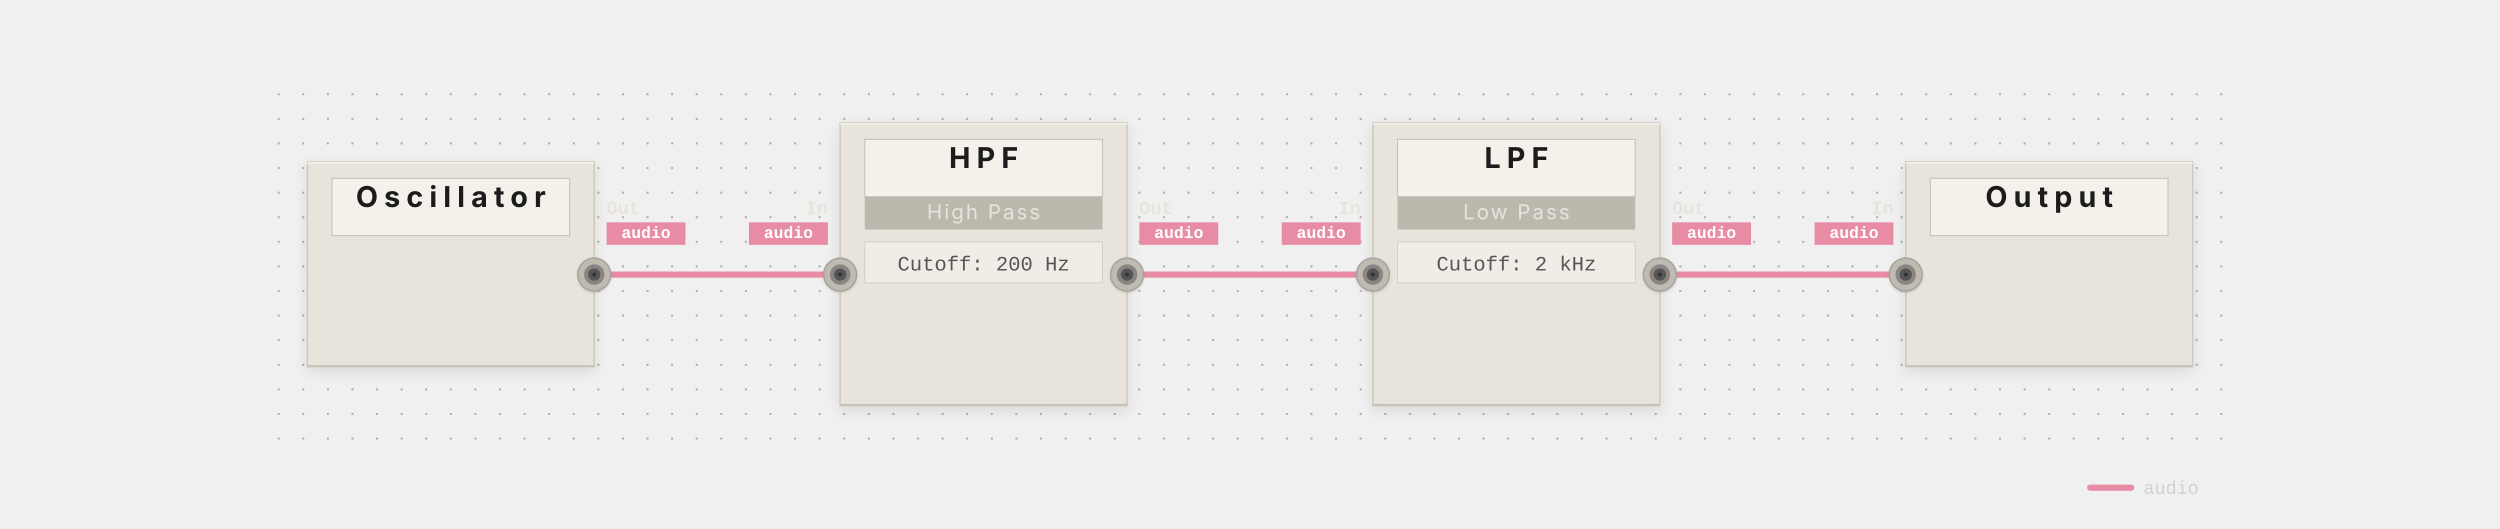
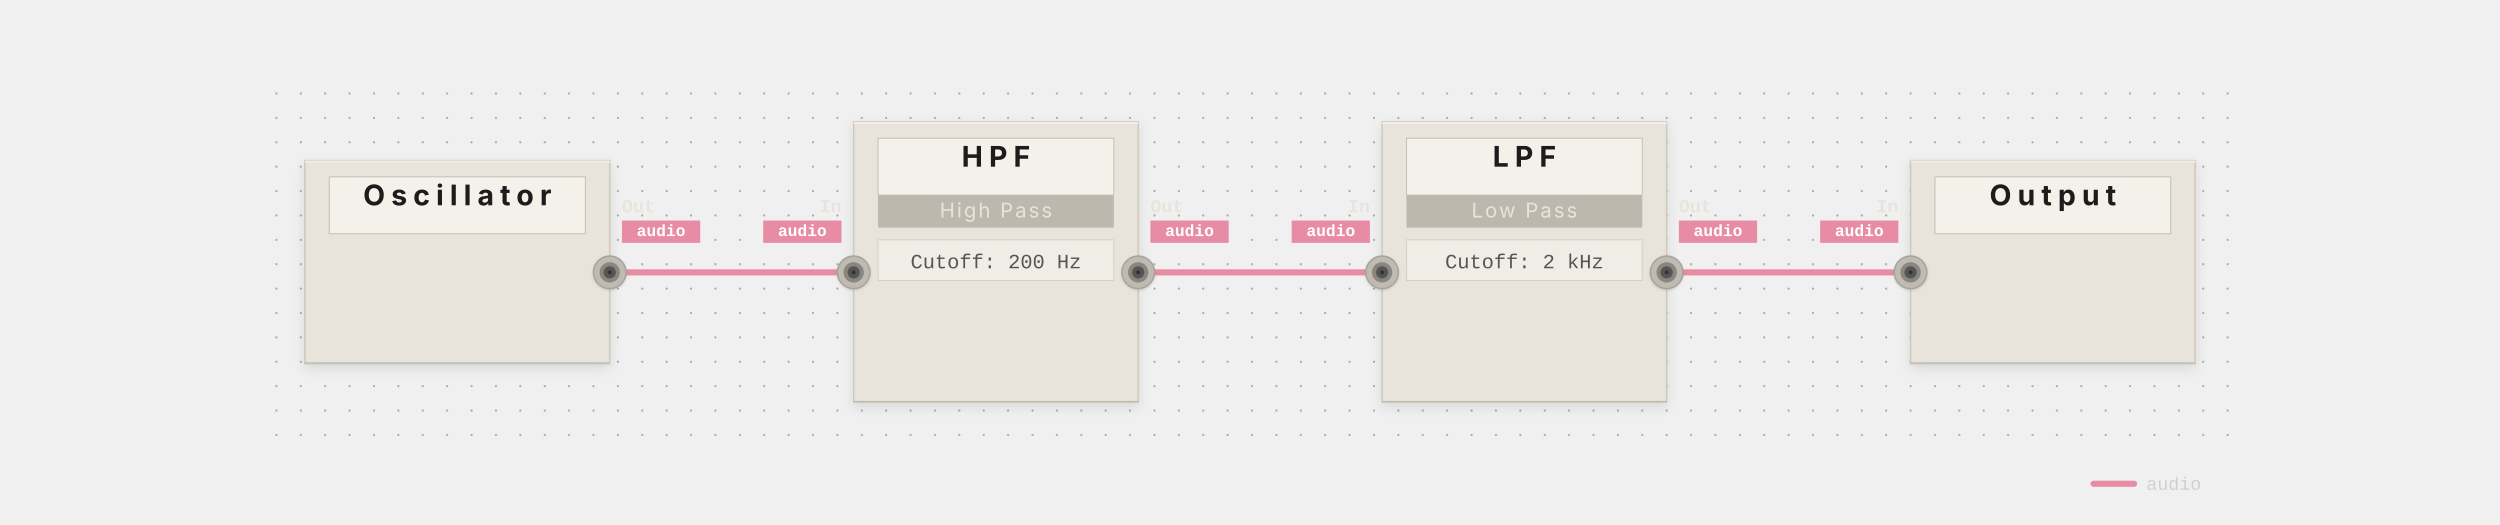
- <svg xmlns="http://www.w3.org/2000/svg" viewBox="-130 -40 1220 258" width="100%" data-pf-min-width="1220" role="img" aria-labelledby="pf-88554d-title pf-88554d-desc">
+ <svg xmlns="http://www.w3.org/2000/svg" viewBox="-130 -40 1230 258" width="100%" data-pf-min-width="1230" role="img" aria-labelledby="pf-f65da9-title pf-f65da9-desc">
  <style>@media print { .pf-panel, .pf-jack { filter: none; } }</style>
  <defs>
-     <filter id="pf-88554d-panel-shadow" x="-20%" y="-20%" width="140%" height="140%">
+     <filter id="pf-f65da9-panel-shadow" x="-20%" y="-20%" width="140%" height="140%">
      <feDropShadow dx="0" dy="2" stdDeviation="3" flood-opacity="0.1" />
    </filter>
-     <filter id="pf-88554d-jack-shadow" x="-20%" y="-20%" width="140%" height="140%">
+     <filter id="pf-f65da9-jack-shadow" x="-20%" y="-20%" width="140%" height="140%">
      <feDropShadow dx="0" dy="0.5" stdDeviation="0.8" flood-opacity="0.15" />
    </filter>
-     <pattern id="pf-88554d-dots" width="12" height="12" patternUnits="userSpaceOnUse">
+     <pattern id="pf-f65da9-dots" width="12" height="12" patternUnits="userSpaceOnUse">
      <circle cx="6" cy="6" r="0.5" fill="#555555" opacity="0.5" />
    </pattern>
  </defs>
  <g class="pf-layer-bg">
-     <rect width="960" height="178" fill="url(#pf-88554d-dots)" />
+     <rect width="970" height="178" fill="url(#pf-f65da9-dots)" />
  </g>
  <g class="pf-layer-cables">
-     <path d="M 160 94 C 208 94, 232 94, 280 94" stroke="#e88ca5" stroke-width="3" fill="none" stroke-linecap="round" stroke-linejoin="round" data-connection="conn-0" data-signal="audio" />
-     <path d="M 420 94 C 468 94, 492 94, 540 94" stroke="#e88ca5" stroke-width="3" fill="none" stroke-linecap="round" stroke-linejoin="round" data-connection="conn-1" data-signal="audio" />
-     <path d="M 680 94 C 728 94, 752 94, 800 94" stroke="#e88ca5" stroke-width="3" fill="none" stroke-linecap="round" stroke-linejoin="round" data-connection="conn-2" data-signal="audio" />
-     <circle cx="160" cy="94" r="3.5" fill="#d47a93" />
-     <circle cx="280" cy="94" r="3.5" fill="#d47a93" />
-     <circle cx="420" cy="94" r="3.5" fill="#d47a93" />
-     <circle cx="540" cy="94" r="3.5" fill="#d47a93" />
-     <circle cx="680" cy="94" r="3.5" fill="#d47a93" />
-     <circle cx="800" cy="94" r="3.5" fill="#d47a93" />
+     <path d="M 170 94 C 218 94, 242 94, 290 94" stroke="#e88ca5" stroke-width="3" fill="none" stroke-linecap="round" stroke-linejoin="round" data-connection="conn-0" data-signal="audio" />
+     <path d="M 430 94 C 478 94, 502 94, 550 94" stroke="#e88ca5" stroke-width="3" fill="none" stroke-linecap="round" stroke-linejoin="round" data-connection="conn-1" data-signal="audio" />
+     <path d="M 690 94 C 738 94, 762 94, 810 94" stroke="#e88ca5" stroke-width="3" fill="none" stroke-linecap="round" stroke-linejoin="round" data-connection="conn-2" data-signal="audio" />
+     <circle cx="170" cy="94" r="3.5" fill="#d47a93" />
+     <circle cx="290" cy="94" r="3.5" fill="#d47a93" />
+     <circle cx="430" cy="94" r="3.5" fill="#d47a93" />
+     <circle cx="550" cy="94" r="3.5" fill="#d47a93" />
+     <circle cx="690" cy="94" r="3.5" fill="#d47a93" />
+     <circle cx="810" cy="94" r="3.5" fill="#d47a93" />
  </g>
  <g class="pf-layer-panels">
-     <g data-module="HPF" filter="url(#pf-88554d-panel-shadow)">
-       <rect x="280" y="20" width="140" height="138" fill="#e8e4dc" stroke="#cec8be" stroke-width="0.75" rx="0" />
-       <line x1="280" y1="20.5" x2="420" y2="20.5" stroke="#f2efe8" stroke-width="1" />
-       <line x1="280" y1="157.5" x2="420" y2="157.5" stroke="#bdb8ae" stroke-width="0.5" />
-       <rect x="292" y="28" width="116" height="28" fill="#f4f1ea" stroke="#c5c0b6" stroke-width="0.5" />
-       <text x="350" y="42" text-anchor="middle" font-family="system-ui, -apple-system, BlinkMacSystemFont, 'Segoe UI', sans-serif" font-size="14" font-weight="700" fill="#1a1a1a" letter-spacing="3">HPF</text>
-       <rect class="pf-sublabel-bar" x="292" y="56" width="116" height="16" fill="#bdb8ae" />
-       <text x="350" y="67" text-anchor="middle" font-family="system-ui, -apple-system, BlinkMacSystemFont, 'Segoe UI', sans-serif" font-size="10" fill="#e8e4dc" letter-spacing="1">High Pass</text>
+     <g data-module="HPF" filter="url(#pf-f65da9-panel-shadow)">
+       <rect x="290" y="20" width="140" height="138" fill="#e8e4dc" stroke="#cec8be" stroke-width="0.75" rx="0" />
+       <line x1="290" y1="20.5" x2="430" y2="20.5" stroke="#f2efe8" stroke-width="1" />
+       <line x1="290" y1="157.5" x2="430" y2="157.5" stroke="#bdb8ae" stroke-width="0.5" />
+       <rect x="302" y="28" width="116" height="28" fill="#f4f1ea" stroke="#c5c0b6" stroke-width="0.5" />
+       <text x="360" y="42" text-anchor="middle" font-family="system-ui, -apple-system, BlinkMacSystemFont, 'Segoe UI', sans-serif" font-size="14" font-weight="700" fill="#1a1a1a" letter-spacing="3">HPF</text>
+       <rect class="pf-sublabel-bar" x="302" y="56" width="116" height="16" fill="#bdb8ae" />
+       <text x="360" y="67" text-anchor="middle" font-family="system-ui, -apple-system, BlinkMacSystemFont, 'Segoe UI', sans-serif" font-size="10" fill="#e8e4dc" letter-spacing="1">High Pass</text>
    </g>
-     <g data-module="LPF" filter="url(#pf-88554d-panel-shadow)">
-       <rect x="540" y="20" width="140" height="138" fill="#e8e4dc" stroke="#cec8be" stroke-width="0.75" rx="0" />
-       <line x1="540" y1="20.5" x2="680" y2="20.5" stroke="#f2efe8" stroke-width="1" />
-       <line x1="540" y1="157.5" x2="680" y2="157.5" stroke="#bdb8ae" stroke-width="0.5" />
-       <rect x="552" y="28" width="116" height="28" fill="#f4f1ea" stroke="#c5c0b6" stroke-width="0.5" />
-       <text x="610" y="42" text-anchor="middle" font-family="system-ui, -apple-system, BlinkMacSystemFont, 'Segoe UI', sans-serif" font-size="14" font-weight="700" fill="#1a1a1a" letter-spacing="3">LPF</text>
-       <rect class="pf-sublabel-bar" x="552" y="56" width="116" height="16" fill="#bdb8ae" />
-       <text x="610" y="67" text-anchor="middle" font-family="system-ui, -apple-system, BlinkMacSystemFont, 'Segoe UI', sans-serif" font-size="10" fill="#e8e4dc" letter-spacing="1">Low Pass</text>
+     <g data-module="LPF" filter="url(#pf-f65da9-panel-shadow)">
+       <rect x="550" y="20" width="140" height="138" fill="#e8e4dc" stroke="#cec8be" stroke-width="0.75" rx="0" />
+       <line x1="550" y1="20.5" x2="690" y2="20.5" stroke="#f2efe8" stroke-width="1" />
+       <line x1="550" y1="157.5" x2="690" y2="157.5" stroke="#bdb8ae" stroke-width="0.5" />
+       <rect x="562" y="28" width="116" height="28" fill="#f4f1ea" stroke="#c5c0b6" stroke-width="0.5" />
+       <text x="620" y="42" text-anchor="middle" font-family="system-ui, -apple-system, BlinkMacSystemFont, 'Segoe UI', sans-serif" font-size="14" font-weight="700" fill="#1a1a1a" letter-spacing="3">LPF</text>
+       <rect class="pf-sublabel-bar" x="562" y="56" width="116" height="16" fill="#bdb8ae" />
+       <text x="620" y="67" text-anchor="middle" font-family="system-ui, -apple-system, BlinkMacSystemFont, 'Segoe UI', sans-serif" font-size="10" fill="#e8e4dc" letter-spacing="1">Low Pass</text>
    </g>
-     <g data-module="Oscillator" filter="url(#pf-88554d-panel-shadow)">
-       <rect x="20" y="39" width="140" height="100" fill="#e8e4dc" stroke="#cec8be" stroke-width="0.75" rx="0" />
-       <line x1="20" y1="39.5" x2="160" y2="39.5" stroke="#f2efe8" stroke-width="1" />
-       <line x1="20" y1="138.5" x2="160" y2="138.5" stroke="#bdb8ae" stroke-width="0.5" />
-       <rect x="32" y="47" width="116" height="28" fill="#f4f1ea" stroke="#c5c0b6" stroke-width="0.5" />
-       <text x="90" y="61" text-anchor="middle" font-family="system-ui, -apple-system, BlinkMacSystemFont, 'Segoe UI', sans-serif" font-size="14" font-weight="700" fill="#1a1a1a" letter-spacing="3">Oscillator</text>
+     <g data-module="Oscillator" filter="url(#pf-f65da9-panel-shadow)">
+       <rect x="20" y="39" width="150" height="100" fill="#e8e4dc" stroke="#cec8be" stroke-width="0.75" rx="0" />
+       <line x1="20" y1="39.5" x2="170" y2="39.5" stroke="#f2efe8" stroke-width="1" />
+       <line x1="20" y1="138.5" x2="170" y2="138.5" stroke="#bdb8ae" stroke-width="0.5" />
+       <rect x="32" y="47" width="126" height="28" fill="#f4f1ea" stroke="#c5c0b6" stroke-width="0.5" />
+       <text x="95" y="61" text-anchor="middle" font-family="system-ui, -apple-system, BlinkMacSystemFont, 'Segoe UI', sans-serif" font-size="14" font-weight="700" fill="#1a1a1a" letter-spacing="3">Oscillator</text>
    </g>
-     <g data-module="Output" filter="url(#pf-88554d-panel-shadow)">
-       <rect x="800" y="39" width="140" height="100" fill="#e8e4dc" stroke="#cec8be" stroke-width="0.75" rx="0" />
-       <line x1="800" y1="39.5" x2="940" y2="39.5" stroke="#f2efe8" stroke-width="1" />
-       <line x1="800" y1="138.5" x2="940" y2="138.5" stroke="#bdb8ae" stroke-width="0.5" />
-       <rect x="812" y="47" width="116" height="28" fill="#f4f1ea" stroke="#c5c0b6" stroke-width="0.5" />
-       <text x="870" y="61" text-anchor="middle" font-family="system-ui, -apple-system, BlinkMacSystemFont, 'Segoe UI', sans-serif" font-size="14" font-weight="700" fill="#1a1a1a" letter-spacing="3">Output</text>
+     <g data-module="Output" filter="url(#pf-f65da9-panel-shadow)">
+       <rect x="810" y="39" width="140" height="100" fill="#e8e4dc" stroke="#cec8be" stroke-width="0.75" rx="0" />
+       <line x1="810" y1="39.5" x2="950" y2="39.5" stroke="#f2efe8" stroke-width="1" />
+       <line x1="810" y1="138.5" x2="950" y2="138.5" stroke="#bdb8ae" stroke-width="0.5" />
+       <rect x="822" y="47" width="116" height="28" fill="#f4f1ea" stroke="#c5c0b6" stroke-width="0.5" />
+       <text x="880" y="61" text-anchor="middle" font-family="system-ui, -apple-system, BlinkMacSystemFont, 'Segoe UI', sans-serif" font-size="14" font-weight="700" fill="#1a1a1a" letter-spacing="3">Output</text>
    </g>
  </g>
  <g class="pf-layer-params">
-     <rect x="292" y="78" width="116" height="20" fill="#f0ede6" stroke="#d5d0c6" stroke-width="0.5" />
-     <text x="350" y="92" text-anchor="middle" font-family="'SF Mono', 'Fira Code', Consolas, 'Courier New', monospace" font-size="10" fill="#555555">Cutoff: 200 Hz</text>
-     <rect x="552" y="78" width="116" height="20" fill="#f0ede6" stroke="#d5d0c6" stroke-width="0.5" />
-     <text x="610" y="92" text-anchor="middle" font-family="'SF Mono', 'Fira Code', Consolas, 'Courier New', monospace" font-size="10" fill="#555555">Cutoff: 2 kHz</text>
+     <rect x="302" y="78" width="116" height="20" fill="#f0ede6" stroke="#d5d0c6" stroke-width="0.5" />
+     <text x="360" y="92" text-anchor="middle" font-family="'SF Mono', 'Fira Code', Consolas, 'Courier New', monospace" font-size="10" fill="#555555">Cutoff: 200 Hz</text>
+     <rect x="562" y="78" width="116" height="20" fill="#f0ede6" stroke="#d5d0c6" stroke-width="0.5" />
+     <text x="620" y="92" text-anchor="middle" font-family="'SF Mono', 'Fira Code', Consolas, 'Courier New', monospace" font-size="10" fill="#555555">Cutoff: 2 kHz</text>
  </g>
  <g class="pf-layer-jacks">
-     <g data-port="hpf.in" filter="url(#pf-88554d-jack-shadow)">
-       <circle cx="280" cy="94" r="8" fill="#c0bbb2" stroke="#a8a39a" stroke-width="0.75" />
-       <circle cx="280" cy="94" r="5" fill="#8a8580" />
-       <circle cx="280" cy="94" r="3" fill="#555555" />
-       <circle cx="280" cy="94" r="1" fill="#333333" />
+     <g data-port="hpf.in" filter="url(#pf-f65da9-jack-shadow)">
+       <circle cx="290" cy="94" r="8" fill="#c0bbb2" stroke="#a8a39a" stroke-width="0.75" />
+       <circle cx="290" cy="94" r="5" fill="#8a8580" />
+       <circle cx="290" cy="94" r="3" fill="#555555" />
+       <circle cx="290" cy="94" r="1" fill="#333333" />
    </g>
-     <g data-port="hpf.out" filter="url(#pf-88554d-jack-shadow)">
-       <circle cx="420" cy="94" r="8" fill="#c0bbb2" stroke="#a8a39a" stroke-width="0.75" />
-       <circle cx="420" cy="94" r="5" fill="#8a8580" />
-       <circle cx="420" cy="94" r="3" fill="#555555" />
-       <circle cx="420" cy="94" r="1" fill="#333333" />
+     <g data-port="hpf.out" filter="url(#pf-f65da9-jack-shadow)">
+       <circle cx="430" cy="94" r="8" fill="#c0bbb2" stroke="#a8a39a" stroke-width="0.75" />
+       <circle cx="430" cy="94" r="5" fill="#8a8580" />
+       <circle cx="430" cy="94" r="3" fill="#555555" />
+       <circle cx="430" cy="94" r="1" fill="#333333" />
    </g>
-     <g data-port="lpf.in" filter="url(#pf-88554d-jack-shadow)">
-       <circle cx="540" cy="94" r="8" fill="#c0bbb2" stroke="#a8a39a" stroke-width="0.75" />
-       <circle cx="540" cy="94" r="5" fill="#8a8580" />
-       <circle cx="540" cy="94" r="3" fill="#555555" />
-       <circle cx="540" cy="94" r="1" fill="#333333" />
+     <g data-port="lpf.in" filter="url(#pf-f65da9-jack-shadow)">
+       <circle cx="550" cy="94" r="8" fill="#c0bbb2" stroke="#a8a39a" stroke-width="0.75" />
+       <circle cx="550" cy="94" r="5" fill="#8a8580" />
+       <circle cx="550" cy="94" r="3" fill="#555555" />
+       <circle cx="550" cy="94" r="1" fill="#333333" />
    </g>
-     <g data-port="lpf.out" filter="url(#pf-88554d-jack-shadow)">
-       <circle cx="680" cy="94" r="8" fill="#c0bbb2" stroke="#a8a39a" stroke-width="0.75" />
-       <circle cx="680" cy="94" r="5" fill="#8a8580" />
-       <circle cx="680" cy="94" r="3" fill="#555555" />
-       <circle cx="680" cy="94" r="1" fill="#333333" />
+     <g data-port="lpf.out" filter="url(#pf-f65da9-jack-shadow)">
+       <circle cx="690" cy="94" r="8" fill="#c0bbb2" stroke="#a8a39a" stroke-width="0.75" />
+       <circle cx="690" cy="94" r="5" fill="#8a8580" />
+       <circle cx="690" cy="94" r="3" fill="#555555" />
+       <circle cx="690" cy="94" r="1" fill="#333333" />
    </g>
-     <g data-port="oscillator.out" filter="url(#pf-88554d-jack-shadow)">
-       <circle cx="160" cy="94" r="8" fill="#c0bbb2" stroke="#a8a39a" stroke-width="0.75" />
-       <circle cx="160" cy="94" r="5" fill="#8a8580" />
-       <circle cx="160" cy="94" r="3" fill="#555555" />
-       <circle cx="160" cy="94" r="1" fill="#333333" />
+     <g data-port="oscillator.out" filter="url(#pf-f65da9-jack-shadow)">
+       <circle cx="170" cy="94" r="8" fill="#c0bbb2" stroke="#a8a39a" stroke-width="0.75" />
+       <circle cx="170" cy="94" r="5" fill="#8a8580" />
+       <circle cx="170" cy="94" r="3" fill="#555555" />
+       <circle cx="170" cy="94" r="1" fill="#333333" />
    </g>
-     <g data-port="output.in" filter="url(#pf-88554d-jack-shadow)">
-       <circle cx="800" cy="94" r="8" fill="#c0bbb2" stroke="#a8a39a" stroke-width="0.75" />
-       <circle cx="800" cy="94" r="5" fill="#8a8580" />
-       <circle cx="800" cy="94" r="3" fill="#555555" />
-       <circle cx="800" cy="94" r="1" fill="#333333" />
+     <g data-port="output.in" filter="url(#pf-f65da9-jack-shadow)">
+       <circle cx="810" cy="94" r="8" fill="#c0bbb2" stroke="#a8a39a" stroke-width="0.75" />
+       <circle cx="810" cy="94" r="5" fill="#8a8580" />
+       <circle cx="810" cy="94" r="3" fill="#555555" />
+       <circle cx="810" cy="94" r="1" fill="#333333" />
    </g>
  </g>
  <g class="pf-layer-labels">
-     <text x="274" y="62" font-family="'SF Mono', 'Fira Code', Consolas, 'Courier New', monospace" font-size="9" fill="#e8e4dc" font-weight="600" text-anchor="end" dominant-baseline="central">In</text>
-     <rect class="pf-port-pill" x="235.5" y="68.5" width="38.5" height="11" rx="0" fill="#e88ca5" data-signal="audio" />
-     <text class="pf-port-pill-text" x="254.75" y="74" text-anchor="middle" dominant-baseline="central" font-family="'SF Mono', 'Fira Code', Consolas, 'Courier New', monospace" font-size="8" fill="#ffffff" font-weight="600">audio</text>
-     <text x="426" y="62" font-family="'SF Mono', 'Fira Code', Consolas, 'Courier New', monospace" font-size="9" fill="#e8e4dc" font-weight="600" text-anchor="start" dominant-baseline="central">Out</text>
-     <rect class="pf-port-pill" x="426" y="68.5" width="38.5" height="11" rx="0" fill="#e88ca5" data-signal="audio" />
-     <text class="pf-port-pill-text" x="445.25" y="74" text-anchor="middle" dominant-baseline="central" font-family="'SF Mono', 'Fira Code', Consolas, 'Courier New', monospace" font-size="8" fill="#ffffff" font-weight="600">audio</text>
-     <text x="534" y="62" font-family="'SF Mono', 'Fira Code', Consolas, 'Courier New', monospace" font-size="9" fill="#e8e4dc" font-weight="600" text-anchor="end" dominant-baseline="central">In</text>
-     <rect class="pf-port-pill" x="495.5" y="68.5" width="38.5" height="11" rx="0" fill="#e88ca5" data-signal="audio" />
-     <text class="pf-port-pill-text" x="514.75" y="74" text-anchor="middle" dominant-baseline="central" font-family="'SF Mono', 'Fira Code', Consolas, 'Courier New', monospace" font-size="8" fill="#ffffff" font-weight="600">audio</text>
-     <text x="686" y="62" font-family="'SF Mono', 'Fira Code', Consolas, 'Courier New', monospace" font-size="9" fill="#e8e4dc" font-weight="600" text-anchor="start" dominant-baseline="central">Out</text>
-     <rect class="pf-port-pill" x="686" y="68.5" width="38.5" height="11" rx="0" fill="#e88ca5" data-signal="audio" />
-     <text class="pf-port-pill-text" x="705.25" y="74" text-anchor="middle" dominant-baseline="central" font-family="'SF Mono', 'Fira Code', Consolas, 'Courier New', monospace" font-size="8" fill="#ffffff" font-weight="600">audio</text>
-     <text x="166" y="62" font-family="'SF Mono', 'Fira Code', Consolas, 'Courier New', monospace" font-size="9" fill="#e8e4dc" font-weight="600" text-anchor="start" dominant-baseline="central">Out</text>
-     <rect class="pf-port-pill" x="166" y="68.5" width="38.5" height="11" rx="0" fill="#e88ca5" data-signal="audio" />
-     <text class="pf-port-pill-text" x="185.25" y="74" text-anchor="middle" dominant-baseline="central" font-family="'SF Mono', 'Fira Code', Consolas, 'Courier New', monospace" font-size="8" fill="#ffffff" font-weight="600">audio</text>
-     <text x="794" y="62" font-family="'SF Mono', 'Fira Code', Consolas, 'Courier New', monospace" font-size="9" fill="#e8e4dc" font-weight="600" text-anchor="end" dominant-baseline="central">In</text>
-     <rect class="pf-port-pill" x="755.5" y="68.5" width="38.5" height="11" rx="0" fill="#e88ca5" data-signal="audio" />
-     <text class="pf-port-pill-text" x="774.75" y="74" text-anchor="middle" dominant-baseline="central" font-family="'SF Mono', 'Fira Code', Consolas, 'Courier New', monospace" font-size="8" fill="#ffffff" font-weight="600">audio</text>
+     <text x="284" y="62" font-family="'SF Mono', 'Fira Code', Consolas, 'Courier New', monospace" font-size="9" fill="#e8e4dc" font-weight="600" text-anchor="end" dominant-baseline="central">In</text>
+     <rect class="pf-port-pill" x="245.5" y="68.5" width="38.5" height="11" rx="0" fill="#e88ca5" data-signal="audio" />
+     <text class="pf-port-pill-text" x="264.75" y="74" text-anchor="middle" dominant-baseline="central" font-family="'SF Mono', 'Fira Code', Consolas, 'Courier New', monospace" font-size="8" fill="#ffffff" font-weight="600">audio</text>
+     <text x="436" y="62" font-family="'SF Mono', 'Fira Code', Consolas, 'Courier New', monospace" font-size="9" fill="#e8e4dc" font-weight="600" text-anchor="start" dominant-baseline="central">Out</text>
+     <rect class="pf-port-pill" x="436" y="68.5" width="38.5" height="11" rx="0" fill="#e88ca5" data-signal="audio" />
+     <text class="pf-port-pill-text" x="455.25" y="74" text-anchor="middle" dominant-baseline="central" font-family="'SF Mono', 'Fira Code', Consolas, 'Courier New', monospace" font-size="8" fill="#ffffff" font-weight="600">audio</text>
+     <text x="544" y="62" font-family="'SF Mono', 'Fira Code', Consolas, 'Courier New', monospace" font-size="9" fill="#e8e4dc" font-weight="600" text-anchor="end" dominant-baseline="central">In</text>
+     <rect class="pf-port-pill" x="505.5" y="68.5" width="38.5" height="11" rx="0" fill="#e88ca5" data-signal="audio" />
+     <text class="pf-port-pill-text" x="524.75" y="74" text-anchor="middle" dominant-baseline="central" font-family="'SF Mono', 'Fira Code', Consolas, 'Courier New', monospace" font-size="8" fill="#ffffff" font-weight="600">audio</text>
+     <text x="696" y="62" font-family="'SF Mono', 'Fira Code', Consolas, 'Courier New', monospace" font-size="9" fill="#e8e4dc" font-weight="600" text-anchor="start" dominant-baseline="central">Out</text>
+     <rect class="pf-port-pill" x="696" y="68.5" width="38.5" height="11" rx="0" fill="#e88ca5" data-signal="audio" />
+     <text class="pf-port-pill-text" x="715.25" y="74" text-anchor="middle" dominant-baseline="central" font-family="'SF Mono', 'Fira Code', Consolas, 'Courier New', monospace" font-size="8" fill="#ffffff" font-weight="600">audio</text>
+     <text x="176" y="62" font-family="'SF Mono', 'Fira Code', Consolas, 'Courier New', monospace" font-size="9" fill="#e8e4dc" font-weight="600" text-anchor="start" dominant-baseline="central">Out</text>
+     <rect class="pf-port-pill" x="176" y="68.5" width="38.5" height="11" rx="0" fill="#e88ca5" data-signal="audio" />
+     <text class="pf-port-pill-text" x="195.25" y="74" text-anchor="middle" dominant-baseline="central" font-family="'SF Mono', 'Fira Code', Consolas, 'Courier New', monospace" font-size="8" fill="#ffffff" font-weight="600">audio</text>
+     <text x="804" y="62" font-family="'SF Mono', 'Fira Code', Consolas, 'Courier New', monospace" font-size="9" fill="#e8e4dc" font-weight="600" text-anchor="end" dominant-baseline="central">In</text>
+     <rect class="pf-port-pill" x="765.5" y="68.5" width="38.5" height="11" rx="0" fill="#e88ca5" data-signal="audio" />
+     <text class="pf-port-pill-text" x="784.75" y="74" text-anchor="middle" dominant-baseline="central" font-family="'SF Mono', 'Fira Code', Consolas, 'Courier New', monospace" font-size="8" fill="#ffffff" font-weight="600">audio</text>
  </g>
  <g class="pf-layer-annotations" />
  <g class="pf-layer-legend">
-     <g transform="translate(890, 198)">
+     <g transform="translate(900, 198)">
      <line x1="0" y1="0" x2="20" y2="0" stroke="#e88ca5" stroke-width="3" stroke-linecap="round" />
      <text x="26" y="3" font-family="'SF Mono', 'Fira Code', Consolas, 'Courier New', monospace" font-size="9" fill="#d0d0d0">audio</text>
    </g>
  </g>
</svg>
